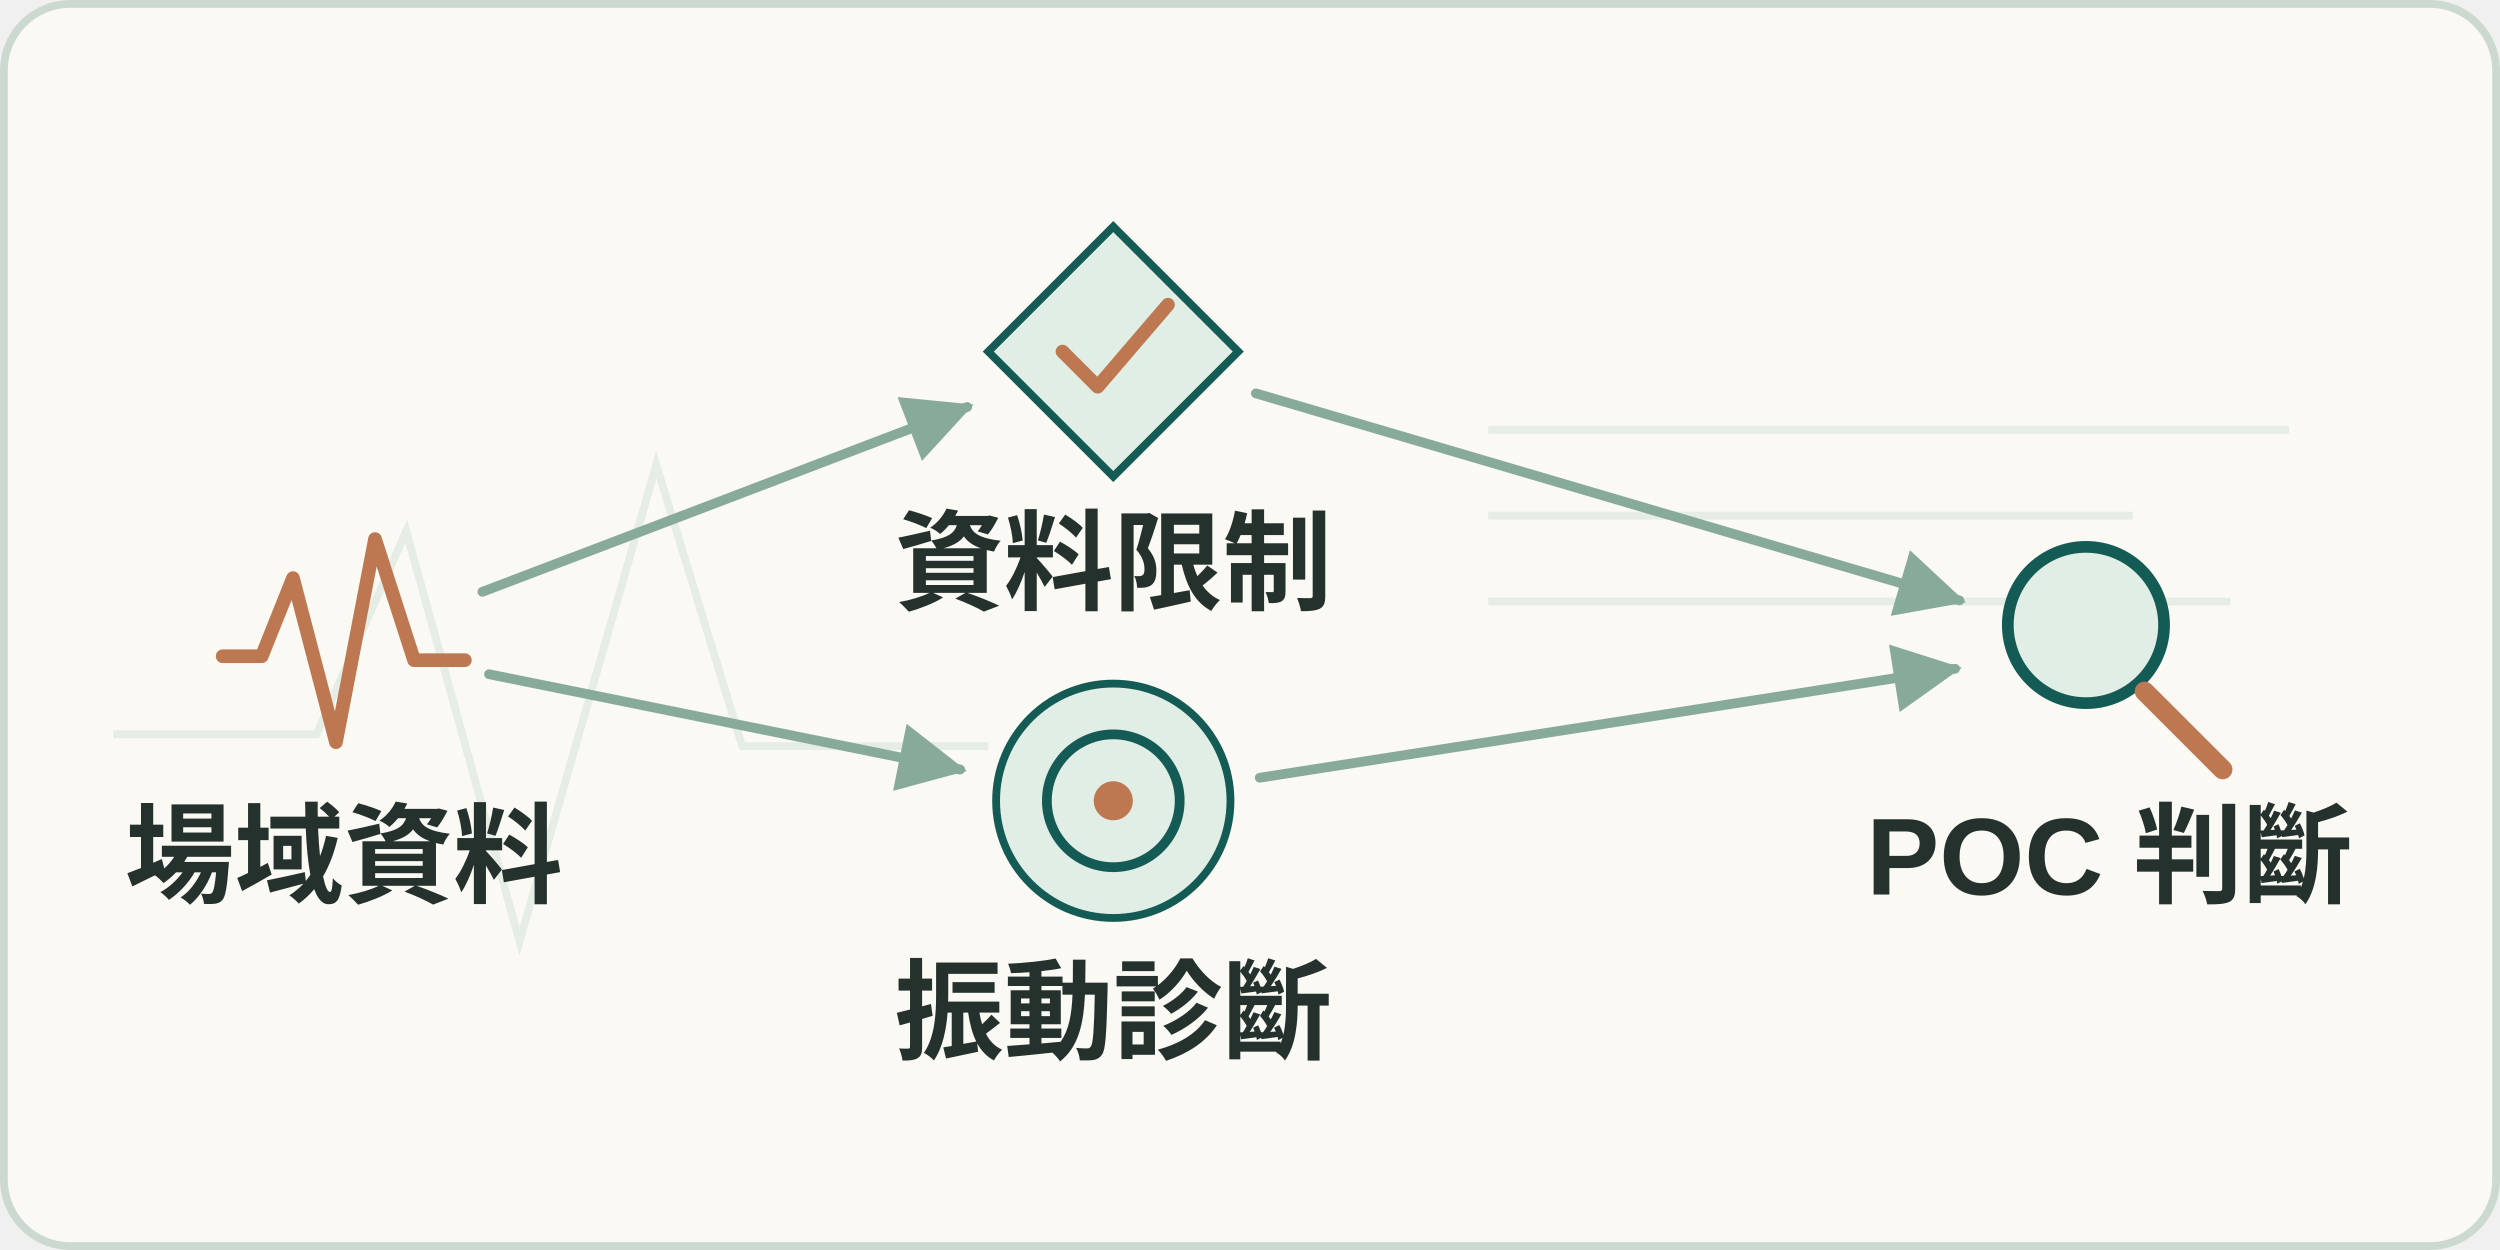
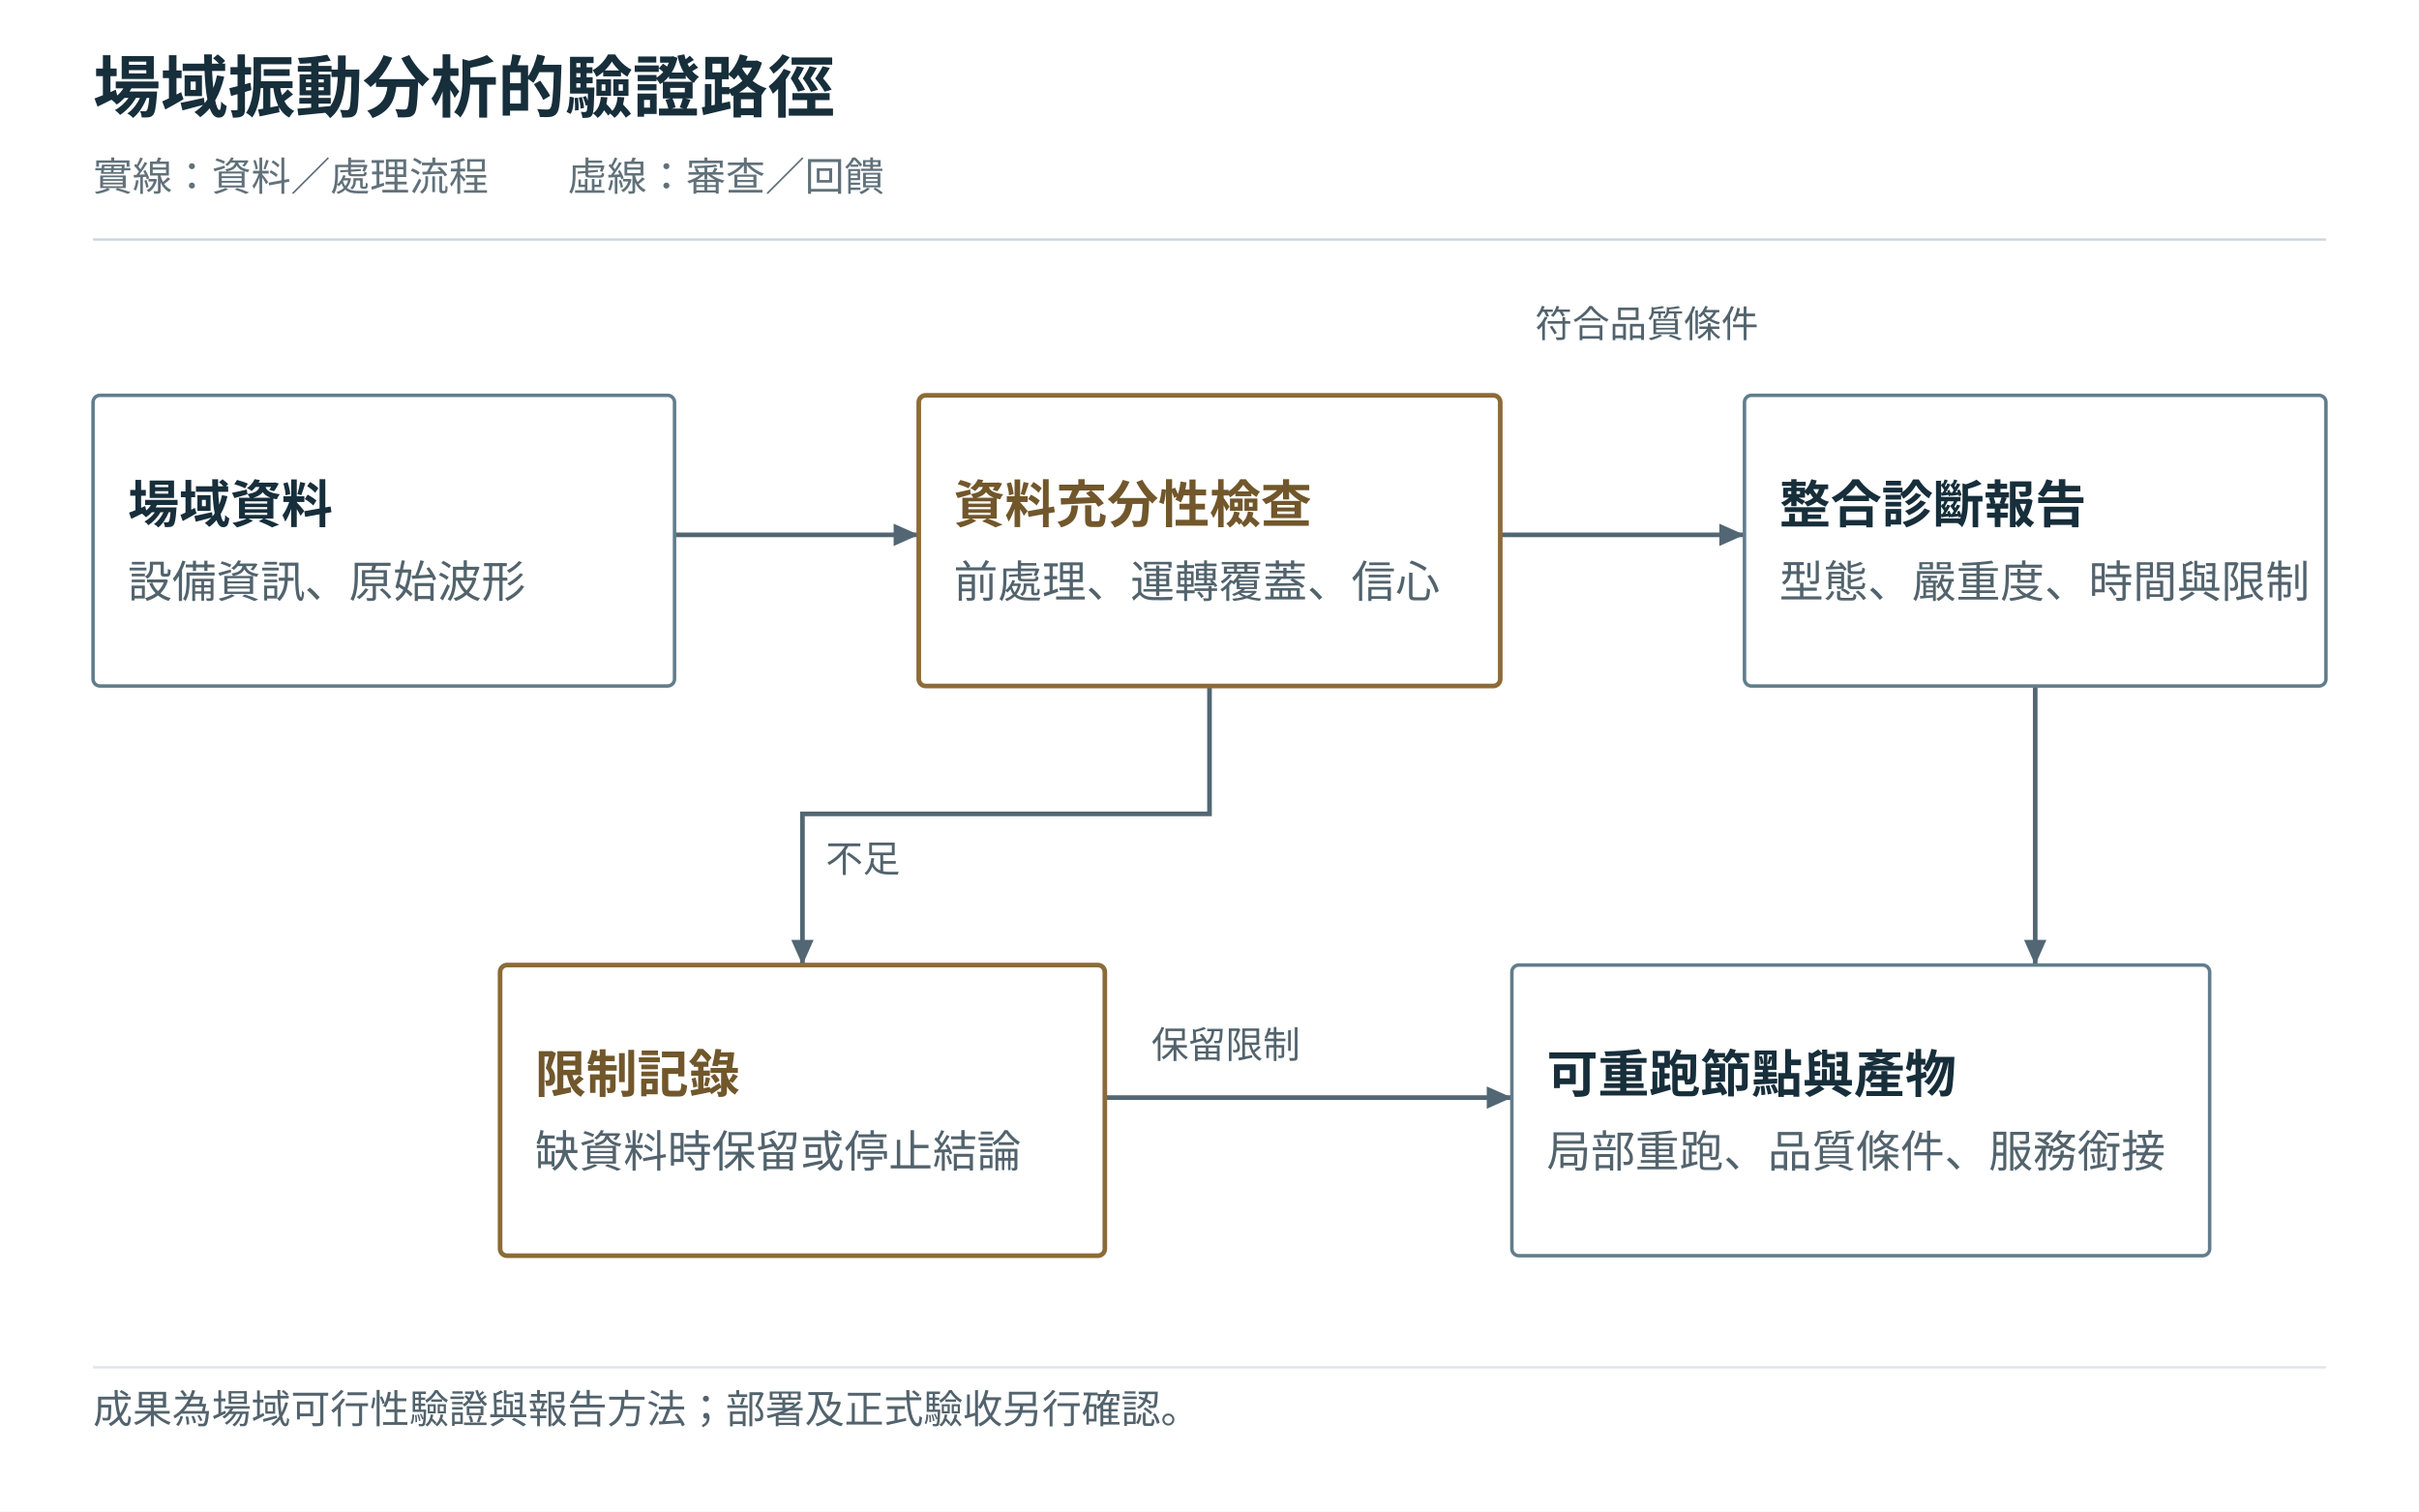
- <svg xmlns="http://www.w3.org/2000/svg" viewBox="0 0 640 320" role="img" aria-labelledby="title desc">
+ <svg xmlns="http://www.w3.org/2000/svg" viewBox="0 0 1040 650" role="img" aria-labelledby="title desc" lang="zh-Hant">
  <defs>
-     <marker id="arrow-vibration-poc" viewBox="0 0 10 10" refX="9" refY="5" markerWidth="7" markerHeight="7" orient="auto-start-reverse">
-       <path d="M0 0L10 5 0 10Z" fill="#88aa9a" />
+     <marker id="vibration-poc-zh" viewBox="0 0 10 10" refX="9" refY="5" markerWidth="6" markerHeight="6" orient="auto">
+       <path d="M0 1L9 5L0 9Z" fill="#526773" />
    </marker>
  </defs>
-   <rect width="640" height="320" rx="18" fill="#faf9f4" />
-   <rect x="1" y="1" width="638" height="318" rx="17" fill="none" stroke="#cbd9cf" stroke-width="2" />
-   <g opacity=".65">
-     <path d="M29 188h52l23-52 29 105 35-122 22 72h63" fill="none" stroke="#dce6dc" stroke-width="2" />
-     <path d="M381 110h205M381 132h165M381 154h190" fill="none" stroke="#dce6dc" stroke-width="2" />
-   </g>
-   <path d="M123.5 151.5 Q185.6 127.9 247.6 104.2" fill="none" stroke="#88aa9a" stroke-width="2.5" stroke-linecap="round" marker-end="url(#arrow-vibration-poc)" />
-   <path d="M125.2 172.6 Q185.5 184.8 245.8 197.0" fill="none" stroke="#88aa9a" stroke-width="2.5" stroke-linecap="round" marker-end="url(#arrow-vibration-poc)" />
-   <path d="M321.5 100.7 Q411.5 127.2 501.6 153.7" fill="none" stroke="#88aa9a" stroke-width="2.5" stroke-linecap="round" marker-end="url(#arrow-vibration-poc)" />
-   <path d="M322.5 199.1 Q411.5 185.2 500.5 171.2" fill="none" stroke="#88aa9a" stroke-width="2.5" stroke-linecap="round" marker-end="url(#arrow-vibration-poc)" />
-   <g transform="translate(88 165)">
-     <path d="M-31 3h10l8-20 11 42 10-52 10 31h13" fill="none" stroke="#bd7851" stroke-width="3.5" stroke-linecap="round" stroke-linejoin="round" />
-     <text x="0" y="64" text-anchor="middle" fill="#24312d" font-family="Noto Sans TC,Microsoft JhengHei,Arial,sans-serif" font-weight="700" font-size="28">場域資料</text>
-   </g>
-   <g transform="translate(285 90)">
-     <path d="M0-32 32 0 0 32-32 0Z" fill="#e1eee5" stroke="#155b55" stroke-width="2" />
-     <path d="m-13 0 9 9 18-21" fill="none" stroke="#bd7851" stroke-width="3.5" stroke-linecap="round" stroke-linejoin="round" />
-     <text x="0" y="64" text-anchor="middle" fill="#24312d" font-family="Noto Sans TC,Microsoft JhengHei,Arial,sans-serif" font-weight="700" font-size="28">資料限制</text>
-   </g>
-   <g transform="translate(285 205)">
-     <circle r="30" fill="#e1eee5" stroke="#155b55" stroke-width="2" />
-     <circle r="17" fill="none" stroke="#155b55" stroke-width="2.5" />
-     <circle r="5" fill="#bd7851" />
-     <text x="0" y="64" text-anchor="middle" fill="#24312d" font-family="Noto Sans TC,Microsoft JhengHei,Arial,sans-serif" font-weight="700" font-size="28">振動診斷</text>
-   </g>
-   <g transform="translate(540 165)">
-     <circle cx="-6" cy="-5" r="20" fill="#e1eee5" stroke="#155b55" stroke-width="3" />
-     <path d="m9 12 20 20" stroke="#bd7851" stroke-width="5" stroke-linecap="round" />
-     <text x="0" y="64" text-anchor="middle" fill="#24312d" font-family="Noto Sans TC,Microsoft JhengHei,Arial,sans-serif" font-weight="700" font-size="28">POC 判斷</text>
+   <rect width="1040" height="650" fill="#fff" />
+   <g font-family="Arial,Microsoft JhengHei,sans-serif">
+     <text x="40" y="48" fill="#172e3b" font-size="29" font-weight="600">
+       <tspan x="40" dy="0">場域振動分析的驗證路徑</tspan>
+     </text>
+     <text x="40" y="82" fill="#61717a" font-size="17">
+       <tspan x="40" dy="0">實線：資料／處理流程　　虛線：審查／回饋</tspan>
+     </text>
+     <path d="M40 103H1000" stroke="#ccd5da" />
+     <path d="M290 230H395" fill="none" stroke="#526773" stroke-width="2" marker-end="url(#vibration-poc-zh)" />
+     <path d="M645 230H750" fill="none" stroke="#526773" stroke-width="2" marker-end="url(#vibration-poc-zh)" />
+     <path d="M520 290V350H345V415" fill="none" stroke="#526773" stroke-width="2" marker-end="url(#vibration-poc-zh)" />
+     <path d="M875 290V415" fill="none" stroke="#526773" stroke-width="2" marker-end="url(#vibration-poc-zh)" />
+     <path d="M475 472H650" fill="none" stroke="#526773" stroke-width="2" marker-end="url(#vibration-poc-zh)" />
+     <rect x="40" y="170" width="250" height="125" rx="3" fill="#fff" stroke="#617d8c" stroke-width="1.5" />
+     <text x="55" y="224.76" fill="#172e3b" font-size="22" font-weight="600">
+       <tspan x="55" dy="0">場域資料</tspan>
+     </text>
+     <text x="55" y="256.92" fill="#52636d" font-size="19">
+       <tspan x="55" dy="0">設備資訊、原始波形</tspan>
+     </text>
+     <rect x="395" y="170" width="250" height="125" rx="3" fill="#fff" stroke="#8c6b37" stroke-width="2" />
+     <text x="410" y="224.76" fill="#71572b" font-size="22" font-weight="600">
+       <tspan x="410" dy="0">資料充分性檢查</tspan>
+     </text>
+     <text x="410" y="256.92" fill="#52636d" font-size="19">
+       <tspan x="410" dy="0">前處理、運轉覆蓋、信心</tspan>
+     </text>
+     <rect x="750" y="170" width="250" height="125" rx="3" fill="#fff" stroke="#617d8c" stroke-width="1.5" />
+     <text x="765" y="224.76" fill="#172e3b" font-size="22" font-weight="600">
+       <tspan x="765" dy="0">整合診斷報告</tspan>
+     </text>
+     <text x="765" y="256.92" fill="#52636d" font-size="19">
+       <tspan x="765" dy="0">型態、嚴重度、時間與限制</tspan>
+     </text>
+     <rect x="215" y="415" width="260" height="125" rx="3" fill="#fff" stroke="#8c6b37" stroke-width="2" />
+     <text x="230" y="469.76" fill="#71572b" font-size="22" font-weight="600">
+       <tspan x="230" dy="0">限制記錄</tspan>
+     </text>
+     <text x="230" y="501.92" fill="#52636d" font-size="19">
+       <tspan x="230" dy="0">缺資料時保留或停止結論</tspan>
+     </text>
+     <rect x="650" y="415" width="300" height="125" rx="3" fill="#fff" stroke="#617d8c" stroke-width="1.5" />
+     <text x="665" y="469.76" fill="#172e3b" font-size="22" font-weight="600">
+       <tspan x="665" dy="0">可重跑節點與產物</tspan>
+     </text>
+     <text x="665" y="501.92" fill="#52636d" font-size="19">
+       <tspan x="665" dy="0">局部重跑、品質條件、服務銜接</tspan>
+     </text>
+     <rect x="656" y="128" width="108" height="23.48" fill="#fff" />
+     <text x="660" y="145" fill="#52636d" font-size="16">
+       <tspan x="660" dy="0">符合品質條件</tspan>
+     </text>
+     <rect x="351" y="358" width="44" height="23.48" fill="#fff" />
+     <text x="355" y="375" fill="#52636d" font-size="16">
+       <tspan x="355" dy="0">不足</tspan>
+     </text>
+     <rect x="491" y="438" width="76" height="23.48" fill="#fff" />
+     <text x="495" y="455" fill="#52636d" font-size="16">
+       <tspan x="495" dy="0">保留限制</tspan>
+     </text>
+     <path d="M40 588H1000" stroke="#e0e5e8" />
+     <text x="40" y="612" fill="#52636d" font-size="17">
+       <tspan x="40" dy="0">成果為場域可行性驗證與報告方法；部署及正式驗收另行確認。</tspan>
+     </text>
  </g>
</svg>
